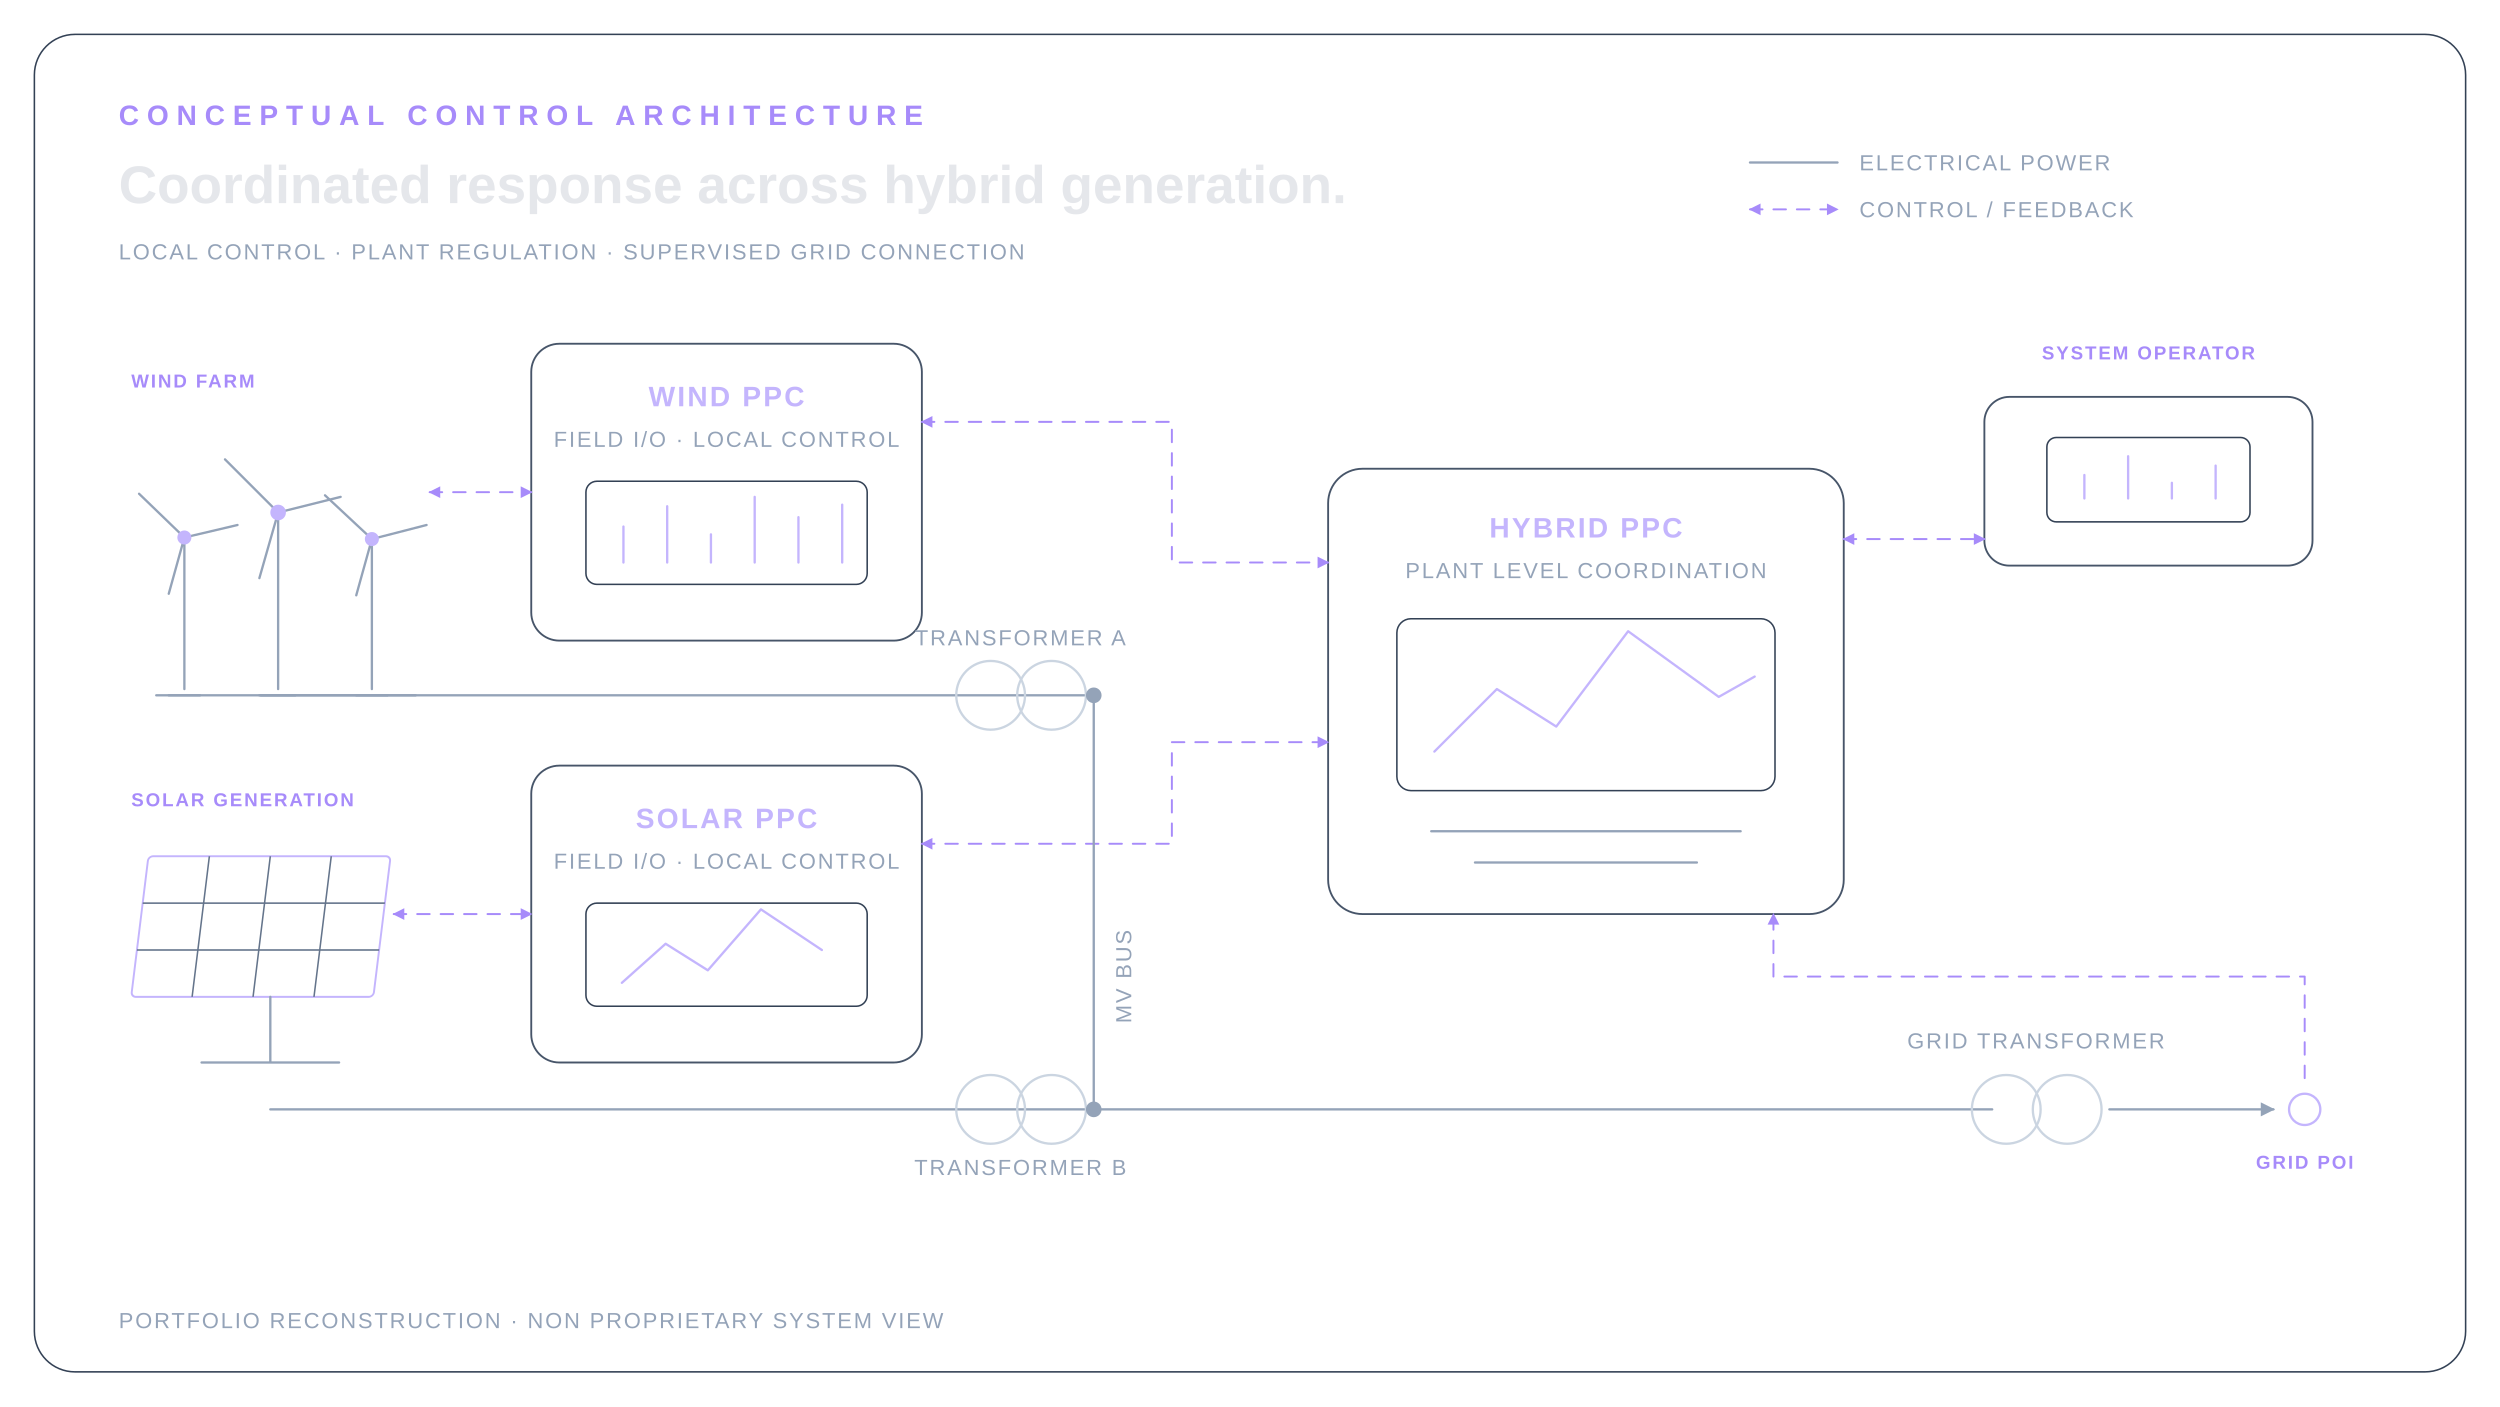
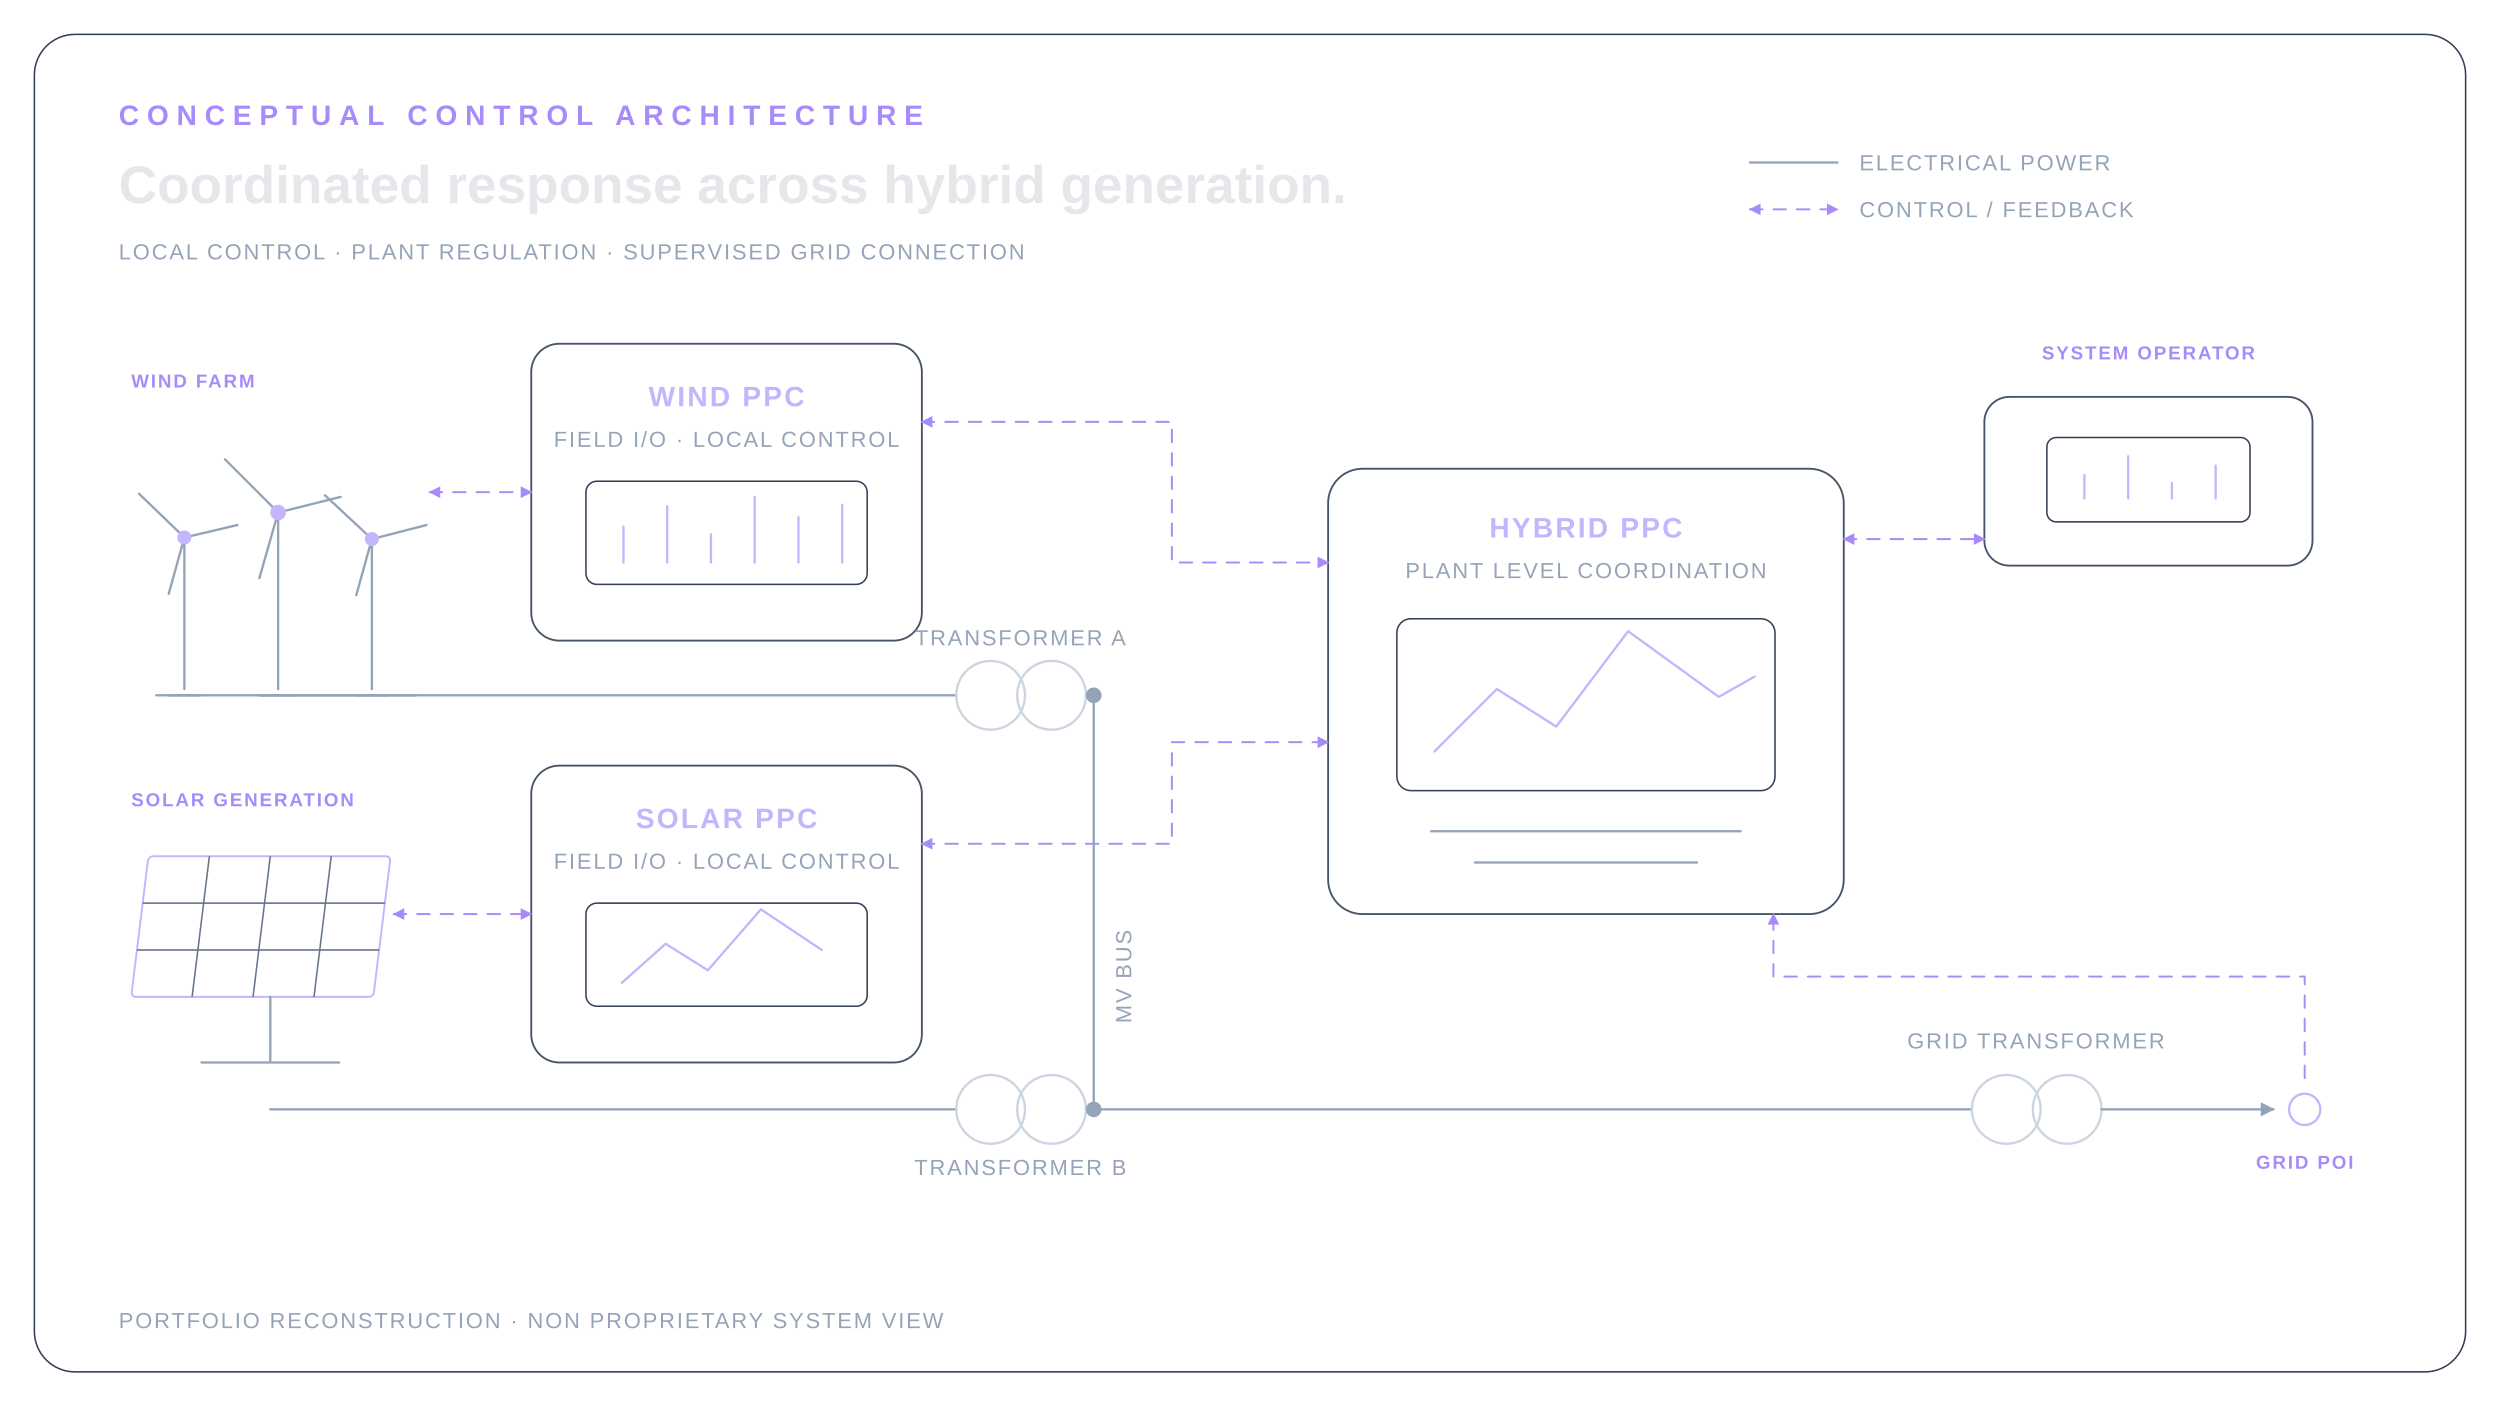
<svg xmlns="http://www.w3.org/2000/svg" viewBox="0 0 1600 900" role="img" aria-labelledby="title desc">
  <defs>
    <marker id="controlArrow" viewBox="0 0 10 10" refX="9" refY="5" markerWidth="6" markerHeight="6" orient="auto-start-reverse">
      <path d="M0 0 10 5 0 10Z" fill="#a78bfa" />
    </marker>
    <marker id="feedbackArrow" viewBox="0 0 10 10" refX="9" refY="5" markerWidth="6" markerHeight="6" orient="auto">
      <path d="M0 0 10 5 0 10Z" fill="#a78bfa" />
    </marker>
    <marker id="powerArrow" viewBox="0 0 10 10" refX="9" refY="5" markerWidth="6" markerHeight="6" orient="auto">
      <path d="M0 0 10 5 0 10Z" fill="#94a3b8" />
    </marker>
    <style>.eyebrow{font:600 18px Arial,sans-serif;letter-spacing:5px;fill:#a78bfa}.heading{font:600 34px Arial,sans-serif;fill:#e5e7eb}.label{font:600 18px Arial,sans-serif;letter-spacing:1.4px;fill:#c4b5fd}.small{font:500 14px Arial,sans-serif;letter-spacing:1.2px;fill:#94a3b8}.micro{font:600 12px Arial,sans-serif;letter-spacing:1.2px;fill:#a78bfa}.box{fill:none;stroke:#475569;stroke-width:1.2}.power{fill:none;stroke:#94a3b8;stroke-width:1.5;stroke-linecap:round;stroke-linejoin:round}.powerOut{fill:none;stroke:#94a3b8;stroke-width:1.5;stroke-linecap:round;marker-end:url(#powerArrow)}.control{fill:none;stroke:#a78bfa;stroke-width:1.25;stroke-dasharray:8 7;stroke-linecap:round;stroke-linejoin:round;marker-start:url(#controlArrow);marker-end:url(#controlArrow)}.feedback{fill:none;stroke:#a78bfa;stroke-width:1.25;stroke-dasharray:8 7;stroke-linecap:round;stroke-linejoin:round;marker-end:url(#feedbackArrow)}.detail{fill:none;stroke:#c4b5fd;stroke-width:1.5;stroke-linecap:round;stroke-linejoin:round}.node{fill:none;stroke:#c4b5fd;stroke-width:1.5}[fill="#020203"],[fill="#050507"]{fill:none}</style>
  </defs>
  <rect width="1600" height="900" rx="34" fill="none" />
  <rect x="22" y="22" width="1556" height="856" rx="26" fill="none" stroke="#334155" />
  <text x="76" y="80" class="eyebrow">CONCEPTUAL CONTROL ARCHITECTURE</text>
  <text x="76" y="130" class="heading">Coordinated response across hybrid generation.</text>
  <text x="76" y="166" class="small">LOCAL CONTROL · PLANT REGULATION · SUPERVISED GRID CONNECTION</text>
  <g transform="translate(1120 104)">
    <path d="M0 0h56" class="power" />
    <text x="70" y="5" class="small">ELECTRICAL POWER</text>
    <path d="M0 30h56" class="control" />
    <text x="70" y="35" class="small">CONTROL / FEEDBACK</text>
  </g>
  <text x="84" y="248" class="micro">WIND FARM</text>
  <g aria-label="Three wind turbines">
    <g transform="translate(118 0)">
      <path d="M0 344V441M0 344l-29-28M0 344l34-8M0 344l-10 36M-10 445h20" class="power" />
      <circle cy="344" r="4.5" fill="#c4b5fd" />
    </g>
    <g transform="translate(178 0)">
      <path d="M0 328V441M0 328l-34-34M0 328l40-10M0 328l-12 42M-11 445h22" class="power" />
      <circle cy="328" r="5" fill="#c4b5fd" />
    </g>
    <g transform="translate(238 0)">
      <path d="M0 345V441M0 345l-30-28M0 345l35-9M0 345l-10 36M-10 445h20" class="power" />
      <circle cy="345" r="4.5" fill="#c4b5fd" />
    </g>
    <path d="M100 445H266" class="power" />
  </g>
  <g transform="translate(340 220)">
    <rect width="250" height="190" rx="18" class="box" />
    <text x="125" y="40" text-anchor="middle" class="label">WIND PPC</text>
    <text x="125" y="66" text-anchor="middle" class="small">FIELD I/O · LOCAL CONTROL</text>
    <rect x="35" y="88" width="180" height="66" rx="7" fill="#020203" stroke="#334155" />
    <path d="M59 140v-23M87 140v-36M115 140v-18M143 140V98M171 140v-29M199 140v-37" class="detail" />
  </g>
  <path d="M275 315H340" class="control" />
  <text x="84" y="516" class="micro">SOLAR GENERATION</text>
  <g transform="translate(95 548)">
    <g transform="skewX(-7)">
      <rect width="155" height="90" rx="3" fill="#050507" stroke="#c4b5fd" stroke-width="1.25" />
      <path d="M39 0v90M78 0v90M117 0v90M0 30h155M0 60h155" stroke="#64748b" />
    </g>
    <path d="M78 90v42M34 132h88" class="power" />
  </g>
  <g transform="translate(340 490)">
    <rect width="250" height="190" rx="18" class="box" />
    <text x="125" y="40" text-anchor="middle" class="label">SOLAR PPC</text>
    <text x="125" y="66" text-anchor="middle" class="small">FIELD I/O · LOCAL CONTROL</text>
    <rect x="35" y="88" width="180" height="66" rx="7" fill="#020203" stroke="#334155" />
    <path d="M58 139 86 114l27 17 34-39 39 26" class="detail" />
  </g>
  <path d="M252 585H340" class="control" />
  <g transform="translate(850 300)">
    <rect width="330" height="285" rx="22" class="box" />
    <text x="165" y="44" text-anchor="middle" class="label">HYBRID PPC</text>
    <text x="165" y="70" text-anchor="middle" class="small">PLANT LEVEL COORDINATION</text>
    <rect x="44" y="96" width="242" height="110" rx="9" fill="#020203" stroke="#334155" />
    <path d="M68 181 108 141l38 24 46-61 58 42 23-13" class="detail" />
    <path d="M66 232h198M94 252h142" class="power" />
  </g>
  <path d="M590 270H750V360H850" class="control" />
  <path d="M590 540H750V475H850" class="control" />
  <g transform="translate(1270 230)">
    <text x="105" y="0" text-anchor="middle" class="micro">SYSTEM OPERATOR</text>
    <rect y="24" width="210" height="108" rx="16" class="box" />
    <rect x="40" y="50" width="130" height="54" rx="6" fill="#020203" stroke="#334155" />
    <path d="M64 89V74M92 89V62M120 89V79M148 89V68" class="detail" />
  </g>
  <path d="M1180 345H1270" class="control" />
-   <path d="M166 445H700" class="power" />
+   <path d="M166 445H612M695 445H700" class="power" />
  <g transform="translate(610 421)">
    <circle cx="24" cy="24" r="22" fill="#020203" stroke="#cbd5e1" stroke-width="1.5" />
    <circle cx="63" cy="24" r="22" fill="#020203" stroke="#cbd5e1" stroke-width="1.5" />
    <text x="43" y="-8" text-anchor="middle" class="small">TRANSFORMER A</text>
  </g>
-   <path d="M173 710H700" class="power" />
+   <path d="M173 710H612M695 710H700" class="power" />
  <g transform="translate(610 686)">
    <circle cx="24" cy="24" r="22" fill="#020203" stroke="#cbd5e1" stroke-width="1.5" />
    <circle cx="63" cy="24" r="22" fill="#020203" stroke="#cbd5e1" stroke-width="1.5" />
    <text x="43" y="66" text-anchor="middle" class="small">TRANSFORMER B</text>
  </g>
  <path d="M700 445V710" class="power" />
  <circle cx="700" cy="445" r="5" fill="#94a3b8" />
  <circle cx="700" cy="710" r="5" fill="#94a3b8" />
  <text x="724" y="625" transform="rotate(-90 724 625)" text-anchor="middle" class="small">MV BUS</text>
-   <path d="M700 710H1275" class="power" />
+   <path d="M700 710H1262" class="power" />
  <g transform="translate(1260 686)">
    <circle cx="24" cy="24" r="22" fill="#020203" stroke="#cbd5e1" stroke-width="1.5" />
    <circle cx="63" cy="24" r="22" fill="#020203" stroke="#cbd5e1" stroke-width="1.5" />
    <text x="43" y="-15" text-anchor="middle" class="small">GRID TRANSFORMER</text>
  </g>
-   <path d="M1350 710H1455" class="powerOut" />
+   <path d="M1345 710H1455" class="powerOut" />
  <circle cx="1475" cy="710" r="10" class="node" />
  <text x="1475" y="748" text-anchor="middle" class="micro">GRID POI</text>
  <path d="M1475 690V625H1135V585" class="feedback" />
  <text x="76" y="850" class="small">PORTFOLIO RECONSTRUCTION · NON PROPRIETARY SYSTEM VIEW</text>
</svg>
